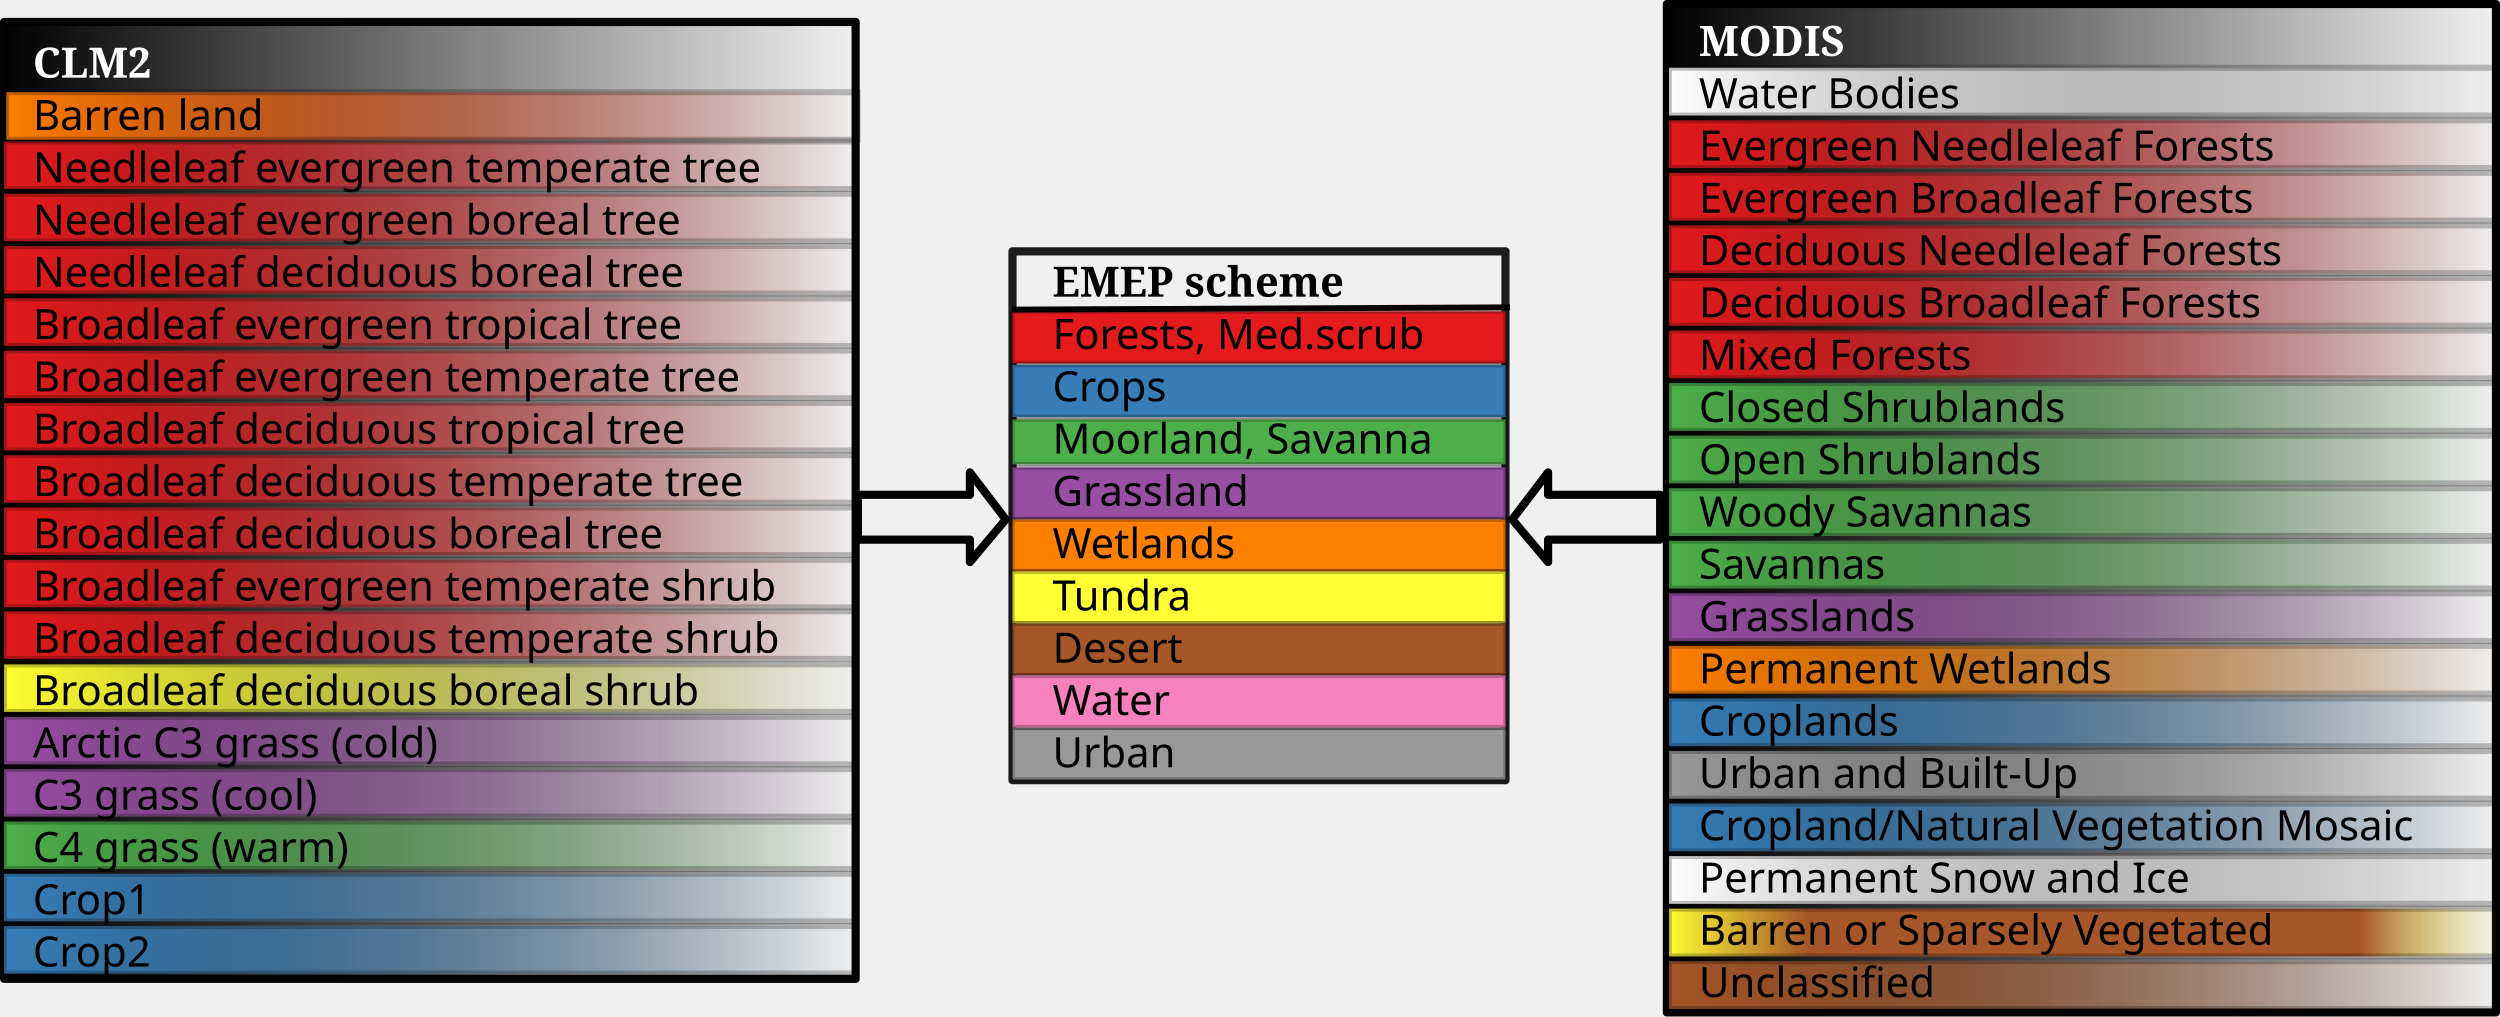
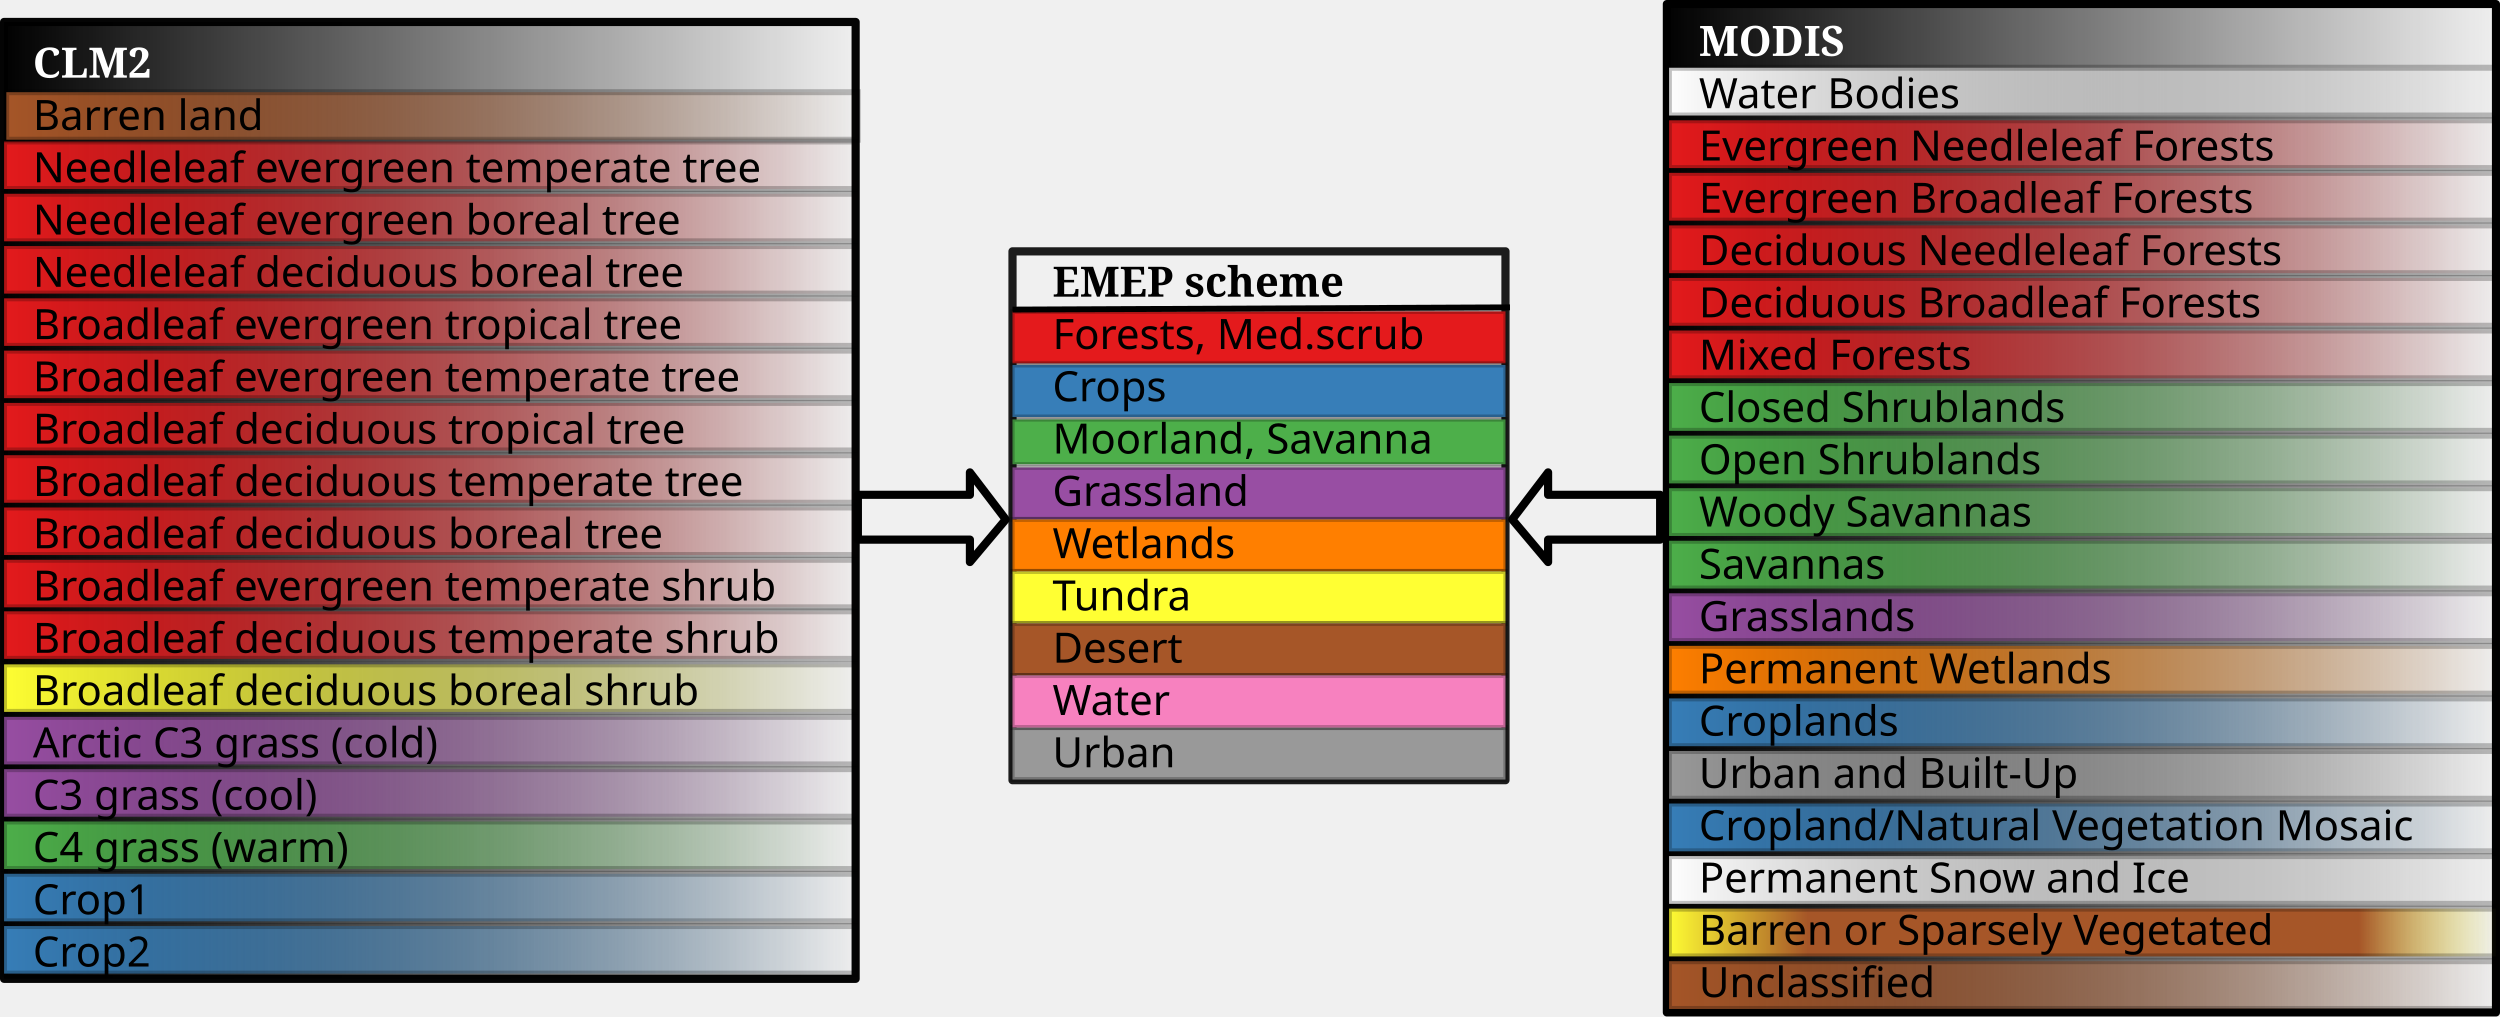
<svg xmlns="http://www.w3.org/2000/svg" xmlns:ns1="http://www.openswatchbook.org/uri/2009/osb" xmlns:xlink="http://www.w3.org/1999/xlink" width="295.177mm" height="120.017mm" viewBox="0 0 295.177 120.017" version="1.1" id="svg8">
  <defs id="defs2">
    <linearGradient id="linearGradient2032">
      <stop style="stop-color:#a65628;stop-opacity:1;" offset="0" id="stop2028" />
      <stop style="stop-color:#a65628;stop-opacity:0;" offset="1" id="stop2030" />
    </linearGradient>
    <linearGradient id="linearGradient2020">
      <stop style="stop-color:#ffff33;stop-opacity:1;" offset="0" id="stop2016" />
      <stop id="stop2052" offset="0.17" style="stop-color:#a65628;stop-opacity:1" />
      <stop style="stop-color:#a65628;stop-opacity:1" offset="0.832" id="stop2054" />
      <stop style="stop-color:#ffff33;stop-opacity:0;" offset="1" id="stop2018" />
    </linearGradient>
    <linearGradient id="linearGradient2012">
      <stop style="stop-color:#ffffff;stop-opacity:1;" offset="0" id="stop2008" />
      <stop style="stop-color:#ffffff;stop-opacity:0;" offset="1" id="stop2010" />
    </linearGradient>
    <linearGradient id="linearGradient2004">
      <stop style="stop-color:#377eb8;stop-opacity:1;" offset="0" id="stop2000" />
      <stop style="stop-color:#377eb8;stop-opacity:0;" offset="1" id="stop2002" />
    </linearGradient>
    <linearGradient id="linearGradient1996">
      <stop style="stop-color:#999999;stop-opacity:1;" offset="0" id="stop1992" />
      <stop style="stop-color:#999999;stop-opacity:0;" offset="1" id="stop1994" />
    </linearGradient>
    <linearGradient id="linearGradient1988">
      <stop style="stop-color:#377eb8;stop-opacity:1;" offset="0" id="stop1984" />
      <stop style="stop-color:#377eb8;stop-opacity:0;" offset="1" id="stop1986" />
    </linearGradient>
    <linearGradient id="linearGradient1980">
      <stop style="stop-color:#ff7f00;stop-opacity:1;" offset="0" id="stop1976" />
      <stop style="stop-color:#ff7f00;stop-opacity:0;" offset="1" id="stop1978" />
    </linearGradient>
    <linearGradient id="linearGradient1972">
      <stop style="stop-color:#984ea3;stop-opacity:1;" offset="0" id="stop1968" />
      <stop style="stop-color:#984ea3;stop-opacity:0;" offset="1" id="stop1970" />
    </linearGradient>
    <linearGradient id="linearGradient1964">
      <stop style="stop-color:#4daf4a;stop-opacity:1;" offset="0" id="stop1960" />
      <stop style="stop-color:#4daf4a;stop-opacity:0;" offset="1" id="stop1962" />
    </linearGradient>
    <linearGradient id="linearGradient1956">
      <stop style="stop-color:#4daf4a;stop-opacity:1;" offset="0" id="stop1952" />
      <stop style="stop-color:#4daf4a;stop-opacity:0;" offset="1" id="stop1954" />
    </linearGradient>
    <linearGradient id="linearGradient1948">
      <stop style="stop-color:#4daf4a;stop-opacity:1;" offset="0" id="stop1944" />
      <stop style="stop-color:#4daf4a;stop-opacity:0;" offset="1" id="stop1946" />
    </linearGradient>
    <linearGradient id="linearGradient1940">
      <stop style="stop-color:#4daf4a;stop-opacity:1;" offset="0" id="stop1936" />
      <stop style="stop-color:#4daf4a;stop-opacity:0;" offset="1" id="stop1938" />
    </linearGradient>
    <linearGradient id="linearGradient1932">
      <stop style="stop-color:#e41a1c;stop-opacity:1;" offset="0" id="stop1928" />
      <stop style="stop-color:#e41a1c;stop-opacity:0;" offset="1" id="stop1930" />
    </linearGradient>
    <linearGradient id="linearGradient1924">
      <stop style="stop-color:#e41a1c;stop-opacity:1;" offset="0" id="stop1920" />
      <stop style="stop-color:#e41a1c;stop-opacity:0;" offset="1" id="stop1922" />
    </linearGradient>
    <linearGradient id="linearGradient1916">
      <stop style="stop-color:#e41a1c;stop-opacity:1;" offset="0" id="stop1912" />
      <stop style="stop-color:#e41a1c;stop-opacity:0;" offset="1" id="stop1914" />
    </linearGradient>
    <linearGradient id="linearGradient1908">
      <stop style="stop-color:#e41a1c;stop-opacity:1;" offset="0" id="stop1904" />
      <stop style="stop-color:#e41a1c;stop-opacity:0;" offset="1" id="stop1906" />
    </linearGradient>
    <linearGradient id="linearGradient1900">
      <stop style="stop-color:#e41a1c;stop-opacity:1;" offset="0" id="stop1896" />
      <stop style="stop-color:#e41a1c;stop-opacity:0;" offset="1" id="stop1898" />
    </linearGradient>
    <linearGradient id="linearGradient1852">
      <stop style="stop-color:#000000;stop-opacity:1;" offset="0" id="stop1848" />
      <stop style="stop-color:#000000;stop-opacity:0;" offset="1" id="stop1850" />
-     </linearGradient>
-     <linearGradient id="linearGradient1846">
-       <stop id="stop1842" offset="0" style="stop-color:#ff7f00;stop-opacity:1" />
-       <stop id="stop1844" offset="1" style="stop-color:#e41a1c;stop-opacity:0;" />
    </linearGradient>
    <linearGradient id="linearGradient1767">
      <stop style="stop-color:#377eb8;stop-opacity:1;" offset="0" id="stop1763" />
      <stop style="stop-color:#377eb8;stop-opacity:0;" offset="1" id="stop1765" />
    </linearGradient>
    <linearGradient id="linearGradient1759">
      <stop style="stop-color:#377eb8;stop-opacity:1;" offset="0" id="stop1755" />
      <stop style="stop-color:#377eb8;stop-opacity:0;" offset="1" id="stop1757" />
    </linearGradient>
    <linearGradient id="linearGradient1751">
      <stop style="stop-color:#4daf4a;stop-opacity:1;" offset="0" id="stop1747" />
      <stop style="stop-color:#4daf4a;stop-opacity:0;" offset="1" id="stop1749" />
    </linearGradient>
    <linearGradient id="linearGradient1743">
      <stop style="stop-color:#984ea3;stop-opacity:1;" offset="0" id="stop1739" />
      <stop style="stop-color:#984ea3;stop-opacity:0;" offset="1" id="stop1741" />
    </linearGradient>
    <linearGradient id="linearGradient1735">
      <stop style="stop-color:#984ea3;stop-opacity:1;" offset="0" id="stop1731" />
      <stop style="stop-color:#984ea3;stop-opacity:0;" offset="1" id="stop1733" />
    </linearGradient>
    <linearGradient id="linearGradient1727">
      <stop style="stop-color:#ffff33;stop-opacity:1;" offset="0" id="stop1723" />
      <stop style="stop-color:#ffff33;stop-opacity:0;" offset="1" id="stop1725" />
    </linearGradient>
    <linearGradient id="linearGradient1719">
      <stop style="stop-color:#e41a1c;stop-opacity:1;" offset="0" id="stop1715" />
      <stop style="stop-color:#e41a1c;stop-opacity:0;" offset="1" id="stop1717" />
    </linearGradient>
    <linearGradient id="linearGradient1711">
      <stop style="stop-color:#e41a1c;stop-opacity:1;" offset="0" id="stop1707" />
      <stop style="stop-color:#e41a1c;stop-opacity:0;" offset="1" id="stop1709" />
    </linearGradient>
    <linearGradient id="linearGradient1703">
      <stop style="stop-color:#e41a1c;stop-opacity:1;" offset="0" id="stop1699" />
      <stop style="stop-color:#e41a1c;stop-opacity:0;" offset="1" id="stop1701" />
    </linearGradient>
    <linearGradient id="linearGradient1695">
      <stop style="stop-color:#e41a1c;stop-opacity:1;" offset="0" id="stop1691" />
      <stop style="stop-color:#e41a1c;stop-opacity:0;" offset="1" id="stop1693" />
    </linearGradient>
    <linearGradient id="linearGradient1687">
      <stop style="stop-color:#e41a1c;stop-opacity:1;" offset="0" id="stop1683" />
      <stop style="stop-color:#e41a1c;stop-opacity:0;" offset="1" id="stop1685" />
    </linearGradient>
    <linearGradient id="linearGradient1679">
      <stop style="stop-color:#e41a1c;stop-opacity:1;" offset="0" id="stop1675" />
      <stop style="stop-color:#e41a1c;stop-opacity:0;" offset="1" id="stop1677" />
    </linearGradient>
    <linearGradient id="linearGradient1671">
      <stop style="stop-color:#e41a1c;stop-opacity:1;" offset="0" id="stop1667" />
      <stop style="stop-color:#e41a1c;stop-opacity:0;" offset="1" id="stop1669" />
    </linearGradient>
    <linearGradient id="linearGradient1663">
      <stop style="stop-color:#e41a1c;stop-opacity:1;" offset="0" id="stop1659" />
      <stop style="stop-color:#e41a1c;stop-opacity:0;" offset="1" id="stop1661" />
    </linearGradient>
    <linearGradient id="linearGradient1655">
      <stop style="stop-color:#e41a1c;stop-opacity:1;" offset="0" id="stop1651" />
      <stop style="stop-color:#e41a1c;stop-opacity:0;" offset="1" id="stop1653" />
    </linearGradient>
    <linearGradient id="linearGradient1647">
      <stop style="stop-color:#000000;stop-opacity:1;" offset="0" id="stop1643" />
      <stop style="stop-color:#000000;stop-opacity:0;" offset="1" id="stop1645" />
    </linearGradient>
    <linearGradient id="linearGradient1639">
      <stop style="stop-color:#a65628;stop-opacity:1;" offset="0" id="stop1635" />
      <stop style="stop-color:#ffffff;stop-opacity:1" offset="1" id="stop1637" />
    </linearGradient>
    <linearGradient id="linearGradient1611" ns1:paint="solid">
      <stop style="stop-color:#a65628;stop-opacity:1;" offset="0" id="stop1609" />
    </linearGradient>
    <linearGradient xlink:href="#linearGradient1639" id="linearGradient1641" x1="-77.062" y1="26.596" x2="21.499" y2="26.596" gradientUnits="userSpaceOnUse" gradientTransform="matrix(0.9947422,0,0,1,-0.4034276,0)" />
    <linearGradient xlink:href="#linearGradient1647" id="linearGradient1649" x1="12.746" y1="75.146" x2="114.254" y2="75.146" gradientUnits="userSpaceOnUse" />
    <linearGradient xlink:href="#linearGradient1655" id="linearGradient1657" x1="-77.062" y1="32.417" x2="21.499" y2="32.417" gradientUnits="userSpaceOnUse" />
    <linearGradient xlink:href="#linearGradient1663" id="linearGradient1665" x1="-77.062" y1="38.237" x2="21.499" y2="38.237" gradientUnits="userSpaceOnUse" />
    <linearGradient xlink:href="#linearGradient1671" id="linearGradient1673" x1="-77.062" y1="44.058" x2="21.499" y2="44.058" gradientUnits="userSpaceOnUse" />
    <linearGradient xlink:href="#linearGradient1679" id="linearGradient1681" x1="-77.062" y1="49.879" x2="21.499" y2="49.879" gradientUnits="userSpaceOnUse" />
    <linearGradient xlink:href="#linearGradient1687" id="linearGradient1689" x1="-77.062" y1="55.7" x2="21.499" y2="55.7" gradientUnits="userSpaceOnUse" />
    <linearGradient xlink:href="#linearGradient1695" id="linearGradient1697" x1="-77.061" y1="61.521" x2="21.5" y2="61.521" gradientUnits="userSpaceOnUse" />
    <linearGradient xlink:href="#linearGradient1703" id="linearGradient1705" x1="-77.061" y1="67.342" x2="21.5" y2="67.342" gradientUnits="userSpaceOnUse" />
    <linearGradient xlink:href="#linearGradient1711" id="linearGradient1713" x1="-77.061" y1="73.163" x2="21.5" y2="73.163" gradientUnits="userSpaceOnUse" />
    <linearGradient xlink:href="#linearGradient1719" id="linearGradient1721" x1="-77.061" y1="78.983" x2="21.5" y2="78.983" gradientUnits="userSpaceOnUse" />
    <linearGradient xlink:href="#linearGradient1727" id="linearGradient1729" x1="-77.062" y1="90.625" x2="21.499" y2="90.625" gradientUnits="userSpaceOnUse" />
    <linearGradient xlink:href="#linearGradient1735" id="linearGradient1737" x1="-77.062" y1="96.471" x2="21.499" y2="96.471" gradientUnits="userSpaceOnUse" />
    <linearGradient xlink:href="#linearGradient1743" id="linearGradient1745" x1="-77.062" y1="102.292" x2="21.499" y2="102.292" gradientUnits="userSpaceOnUse" />
    <linearGradient xlink:href="#linearGradient1751" id="linearGradient1753" x1="-77.062" y1="108.118" x2="21.499" y2="108.118" gradientUnits="userSpaceOnUse" />
    <linearGradient xlink:href="#linearGradient1759" id="linearGradient1761" x1="-77.062" y1="113.939" x2="21.499" y2="113.939" gradientUnits="userSpaceOnUse" />
    <linearGradient xlink:href="#linearGradient1767" id="linearGradient1769" x1="-77.062" y1="119.759" x2="21.499" y2="119.759" gradientUnits="userSpaceOnUse" />
    <linearGradient gradientTransform="translate(2.1989348e-6,5.737678)" xlink:href="#linearGradient1719" id="linearGradient1721-4" x1="-77.061" y1="78.983" x2="21.5" y2="78.983" gradientUnits="userSpaceOnUse" />
-     <linearGradient gradientTransform="translate(0.2576206,-5.48821)" xlink:href="#linearGradient1846" id="linearGradient1657-2" x1="-77.062" y1="32.417" x2="21.499" y2="32.417" gradientUnits="userSpaceOnUse" />
+     <linearGradient gradientTransform="translate(0.2576206,-5.48821)" xlink:href="#linearGradient2032" id="linearGradient1657-2" x1="-77.062" y1="32.417" x2="21.499" y2="32.417" gradientUnits="userSpaceOnUse" />
    <linearGradient xlink:href="#linearGradient1852" id="linearGradient1854" x1="209.073" y1="76.073" x2="307.923" y2="76.073" gradientUnits="userSpaceOnUse" />
    <linearGradient xlink:href="#linearGradient2012" id="linearGradient1886" x1="213.98" y1="26.596" x2="312.541" y2="26.596" gradientUnits="userSpaceOnUse" />
    <linearGradient xlink:href="#linearGradient1900" id="linearGradient1902" x1="213.98" y1="32.417" x2="312.541" y2="32.417" gradientUnits="userSpaceOnUse" />
    <linearGradient xlink:href="#linearGradient1908" id="linearGradient1910" x1="213.98" y1="38.237" x2="312.541" y2="38.237" gradientUnits="userSpaceOnUse" />
    <linearGradient xlink:href="#linearGradient1916" id="linearGradient1918" x1="213.98" y1="44.058" x2="312.541" y2="44.058" gradientUnits="userSpaceOnUse" />
    <linearGradient xlink:href="#linearGradient1924" id="linearGradient1926" x1="213.98" y1="49.879" x2="312.541" y2="49.879" gradientUnits="userSpaceOnUse" />
    <linearGradient xlink:href="#linearGradient1932" id="linearGradient1934" x1="213.98" y1="55.7" x2="312.54" y2="55.7" gradientUnits="userSpaceOnUse" />
    <linearGradient xlink:href="#linearGradient1940" id="linearGradient1942" x1="213.98" y1="61.521" x2="312.541" y2="61.521" gradientUnits="userSpaceOnUse" />
    <linearGradient xlink:href="#linearGradient1948" id="linearGradient1950" x1="213.98" y1="67.342" x2="312.541" y2="67.342" gradientUnits="userSpaceOnUse" />
    <linearGradient xlink:href="#linearGradient1956" id="linearGradient1958" x1="213.98" y1="73.162" x2="312.541" y2="73.162" gradientUnits="userSpaceOnUse" />
    <linearGradient xlink:href="#linearGradient1964" id="linearGradient1966" x1="213.98" y1="78.983" x2="312.541" y2="78.983" gradientUnits="userSpaceOnUse" />
    <linearGradient xlink:href="#linearGradient1972" id="linearGradient1974" x1="213.98" y1="84.804" x2="312.541" y2="84.804" gradientUnits="userSpaceOnUse" />
    <linearGradient xlink:href="#linearGradient1980" id="linearGradient1982" x1="213.98" y1="90.625" x2="312.541" y2="90.625" gradientUnits="userSpaceOnUse" />
    <linearGradient xlink:href="#linearGradient1988" id="linearGradient1990" x1="213.98" y1="96.446" x2="312.54" y2="96.446" gradientUnits="userSpaceOnUse" />
    <linearGradient xlink:href="#linearGradient1996" id="linearGradient1998" x1="213.98" y1="102.267" x2="312.541" y2="102.267" gradientUnits="userSpaceOnUse" />
    <linearGradient xlink:href="#linearGradient2004" id="linearGradient2006" x1="213.98" y1="108.088" x2="312.541" y2="108.088" gradientUnits="userSpaceOnUse" />
    <linearGradient xlink:href="#linearGradient2012" id="linearGradient2014" x1="213.98" y1="113.908" x2="312.541" y2="113.908" gradientUnits="userSpaceOnUse" />
    <linearGradient xlink:href="#linearGradient2020" id="linearGradient2022" x1="213.98" y1="119.729" x2="312.541" y2="119.729" gradientUnits="userSpaceOnUse" />
    <linearGradient xlink:href="#linearGradient2032" id="linearGradient2034" x1="213.98" y1="125.55" x2="312.541" y2="125.55" gradientUnits="userSpaceOnUse" />
  </defs>
  <g id="layer1" transform="translate(-12.74615,-16.06457)">
    <path style="fill:none;stroke:#000000;stroke-width:0.965;stroke-linecap:round;stroke-linejoin:round;stroke-miterlimit:4;stroke-dasharray:none;stroke-opacity:1" d="m 131.498,77.396 -4.233,-5.556 v 2.646 h -13.229 v 5.292 h 13.229 v 2.646 l 4.233,-5.027" id="path1541" />
    <path style="fill:none;stroke:#000000;stroke-width:0.965;stroke-linecap:round;stroke-linejoin:round;stroke-miterlimit:4;stroke-dasharray:none;stroke-opacity:1" d="m 191.298,77.396 4.233,-5.556 v 2.646 h 13.229 v 5.292 h -13.229 v 2.646 l -4.233,-5.027" id="path1541-2" />
  </g>
  <g id="layer2" transform="translate(-12.74615,-16.06457)" style="display:inline">
    <rect style="opacity:1;fill:url(#linearGradient1649);fill-opacity:1;stroke:#000000;stroke-width:0.964;stroke-linejoin:round;stroke-miterlimit:4;stroke-dasharray:none;stroke-opacity:0.983" id="rect3832-1-9" width="100.544" height="112.978" x="13.228" y="18.657" ry="6.31354e-07" />
    <g id="g1790">
      <g transform="matrix(1.027021,0,0,1.060606,92.03167,1.194305)" id="g1518">
        <rect style="opacity:1;fill:url(#linearGradient1689);fill-opacity:1;stroke:#000000;stroke-width:0.665;stroke-miterlimit:4;stroke-dasharray:none;stroke-dashoffset:0;stroke-opacity:0.238" id="rect872-0-3-0" width="97.896" height="5.292" x="-76.73" y="53.054" />
        <g id="g1498">
          <rect y="29.771" x="-76.729" height="5.292" width="97.896" id="rect872-0-5" style="opacity:1;fill:url(#linearGradient1657);fill-opacity:1;stroke:#000000;stroke-width:0.665;stroke-miterlimit:4;stroke-dasharray:none;stroke-dashoffset:0;stroke-opacity:0.238" />
          <rect y="35.592" x="-76.729" height="5.292" width="97.896" id="rect872-0-9-6" style="opacity:1;fill:url(#linearGradient1665);fill-opacity:1;stroke:#000000;stroke-width:0.665;stroke-miterlimit:4;stroke-dasharray:none;stroke-dashoffset:0;stroke-opacity:0.238" />
          <rect y="41.413" x="-76.729" height="5.292" width="97.896" id="rect872-0-7-1" style="opacity:1;fill:url(#linearGradient1673);fill-opacity:1;stroke:#000000;stroke-width:0.665;stroke-miterlimit:4;stroke-dasharray:none;stroke-dashoffset:0;stroke-opacity:0.238" />
          <rect y="47.233" x="-76.729" height="5.292" width="97.896" id="rect872-0-4-4" style="opacity:1;fill:url(#linearGradient1681);fill-opacity:1;stroke:#000000;stroke-width:0.665;stroke-miterlimit:4;stroke-dasharray:none;stroke-dashoffset:0;stroke-opacity:0.238" />
          <rect y="58.875" x="-76.729" height="5.292" width="97.896" id="rect872-0-31" style="opacity:1;fill:url(#linearGradient1697);fill-opacity:1;stroke:#000000;stroke-width:0.665;stroke-miterlimit:4;stroke-dasharray:none;stroke-dashoffset:0;stroke-opacity:0.238" />
          <rect y="64.696" x="-76.729" height="5.292" width="97.896" id="rect872-0-9-2" style="opacity:1;fill:url(#linearGradient1705);fill-opacity:1;stroke:#000000;stroke-width:0.665;stroke-miterlimit:4;stroke-dasharray:none;stroke-dashoffset:0;stroke-opacity:0.238" />
          <rect y="70.517" x="-76.729" height="5.292" width="97.896" id="rect872-0-7-7" style="opacity:1;fill:url(#linearGradient1713);fill-opacity:1;stroke:#000000;stroke-width:0.665;stroke-miterlimit:4;stroke-dasharray:none;stroke-dashoffset:0;stroke-opacity:0.238" />
          <rect y="76.338" x="-76.729" height="5.292" width="97.896" id="rect872-0-4-7" style="opacity:1;fill:url(#linearGradient1721);fill-opacity:1;stroke:#000000;stroke-width:0.665;stroke-miterlimit:4;stroke-dasharray:none;stroke-dashoffset:0;stroke-opacity:0.238" />
          <rect y="105.472" x="-76.729" height="5.292" width="97.896" id="rect876-8-6" style="opacity:1;fill:url(#linearGradient1753);fill-opacity:1;stroke:#000000;stroke-width:0.665;stroke-miterlimit:4;stroke-dasharray:none;stroke-dashoffset:0;stroke-opacity:0.238" />
          <rect y="111.293" x="-76.73" height="5.292" width="97.896" id="rect874-0-0" style="opacity:1;fill:url(#linearGradient1761);fill-opacity:1;stroke:#000000;stroke-width:0.665;stroke-miterlimit:4;stroke-dasharray:none;stroke-dashoffset:0;stroke-opacity:0.238" />
          <rect y="117.114" x="-76.729" height="5.292" width="97.896" id="rect874-1-2" style="opacity:1;fill:url(#linearGradient1769);fill-opacity:1;stroke:#000000;stroke-width:0.665;stroke-miterlimit:4;stroke-dasharray:none;stroke-dashoffset:0;stroke-opacity:0.238" />
          <rect y="99.646" x="-76.729" height="5.292" width="97.896" id="rect878-19" style="opacity:1;fill:url(#linearGradient1745);fill-opacity:1;stroke:#000000;stroke-width:0.665;stroke-miterlimit:4;stroke-dasharray:none;stroke-dashoffset:0;stroke-opacity:0.238" />
          <rect y="93.825" x="-76.729" height="5.292" width="97.896" id="rect878-7" style="opacity:1;fill:url(#linearGradient1737);fill-opacity:1;stroke:#000000;stroke-width:0.665;stroke-miterlimit:4;stroke-dasharray:none;stroke-dashoffset:0;stroke-opacity:0.238" />
          <rect y="87.979" x="-76.729" height="5.292" width="97.896" id="rect882-1" style="opacity:1;fill:url(#linearGradient1729);fill-opacity:1;stroke:#000000;stroke-width:0.665;stroke-miterlimit:4;stroke-dasharray:none;stroke-dashoffset:0;stroke-opacity:0.238" />
          <rect y="82.075" x="-76.729" height="5.292" width="97.896" id="rect872-0-4-7-1" style="display:inline;opacity:1;fill:url(#linearGradient1721-4);fill-opacity:1;stroke:#000000;stroke-width:0.665;stroke-miterlimit:4;stroke-dasharray:none;stroke-dashoffset:0;stroke-opacity:0.238" />
-           <rect y="24.283" x="-76.472" height="5.292" width="97.896" id="rect872-0-5-6" style="display:inline;opacity:1;fill:url(#linearGradient1657-2);fill-opacity:1;stroke:#000000;stroke-width:0.665;stroke-miterlimit:4;stroke-dasharray:none;stroke-dashoffset:0;stroke-opacity:0.238" />
+           <rect y="24.283" x="-76.472" height="5.292" width="97.896" id="rect872-0-5-6" style="display:inline;opacity:1;fill:url(#linearGradient1657-2);fill-opacity:1.0;stroke:#000000;stroke-width:0.665;stroke-miterlimit:4;stroke-dasharray:none;stroke-dashoffset:0;stroke-opacity:0.238" />
        </g>
      </g>
    </g>
    <text xml:space="preserve" style="font-style:normal;font-weight:normal;font-size:4.939px;font-family:sans-serif;letter-spacing:0px;word-spacing:0px;fill:#000000;fill-opacity:1;stroke:none;stroke-width:0.265" x="16.631" y="25.235" id="text3716">
      <tspan x="16.631" y="25.235" style="font-style:normal;font-variant:normal;font-weight:bold;font-stretch:normal;font-size:4.939px;line-height:0.265px;font-family:'Noto Serif';-inkscape-font-specification:'Noto Serif Bold';fill:#ffffff;stroke-width:0.265" id="tspan3756">CLM2</tspan>
      <tspan x="16.631" y="31.409" style="font-style:normal;font-variant:normal;font-weight:normal;font-stretch:normal;font-size:4.939px;line-height:0.265px;font-family:sans-serif;-inkscape-font-specification:sans-serif;fill:#000000;stroke-width:0.265" id="tspan4684">Barren land</tspan>
      <tspan x="16.631" y="37.582" style="font-style:normal;font-variant:normal;font-weight:normal;font-stretch:normal;font-size:4.939px;line-height:0.265px;font-family:sans-serif;-inkscape-font-specification:sans-serif;fill:#000000;fill-opacity:1;stroke-width:0.265" id="tspan3760">Needleleaf evergreen temperate tree</tspan>
      <tspan x="16.631" y="43.756" style="font-style:normal;font-variant:normal;font-weight:normal;font-stretch:normal;font-size:4.939px;line-height:0.265px;font-family:sans-serif;-inkscape-font-specification:sans-serif;fill:#000000;fill-opacity:1;stroke-width:0.265" id="tspan3720">Needleleaf evergreen boreal tree</tspan>
      <tspan x="16.631" y="49.93" style="font-style:normal;font-variant:normal;font-weight:normal;font-stretch:normal;font-size:4.939px;line-height:0.265px;font-family:sans-serif;-inkscape-font-specification:sans-serif;fill:#000000;fill-opacity:1;stroke-width:0.265" id="tspan3722">Needleleaf deciduous boreal tree</tspan>
      <tspan x="16.631" y="56.103" style="font-style:normal;font-variant:normal;font-weight:normal;font-stretch:normal;font-size:4.939px;line-height:0.265px;font-family:sans-serif;-inkscape-font-specification:sans-serif;fill:#000000;fill-opacity:1;stroke-width:0.265" id="tspan3724">Broadleaf evergreen tropical tree</tspan>
      <tspan x="16.631" y="62.277" style="font-style:normal;font-variant:normal;font-weight:normal;font-stretch:normal;font-size:4.939px;line-height:0.265px;font-family:sans-serif;-inkscape-font-specification:sans-serif;fill:#000000;fill-opacity:1;stroke-width:0.265" id="tspan3726">Broadleaf evergreen temperate tree</tspan>
      <tspan x="16.631" y="68.45" style="font-style:normal;font-variant:normal;font-weight:normal;font-stretch:normal;font-size:4.939px;line-height:0.265px;font-family:sans-serif;-inkscape-font-specification:sans-serif;fill:#000000;fill-opacity:1;stroke-width:0.265" id="tspan3728">Broadleaf deciduous tropical tree</tspan>
      <tspan x="16.631" y="74.624" style="font-style:normal;font-variant:normal;font-weight:normal;font-stretch:normal;font-size:4.939px;line-height:0.265px;font-family:sans-serif;-inkscape-font-specification:sans-serif;fill:#000000;fill-opacity:1;stroke-width:0.265" id="tspan3730">Broadleaf deciduous temperate tree</tspan>
      <tspan x="16.631" y="80.798" style="font-style:normal;font-variant:normal;font-weight:normal;font-stretch:normal;font-size:4.939px;line-height:0.265px;font-family:sans-serif;-inkscape-font-specification:sans-serif;fill:#000000;fill-opacity:1;stroke-width:0.265" id="tspan3732">Broadleaf deciduous boreal tree</tspan>
      <tspan x="16.631" y="86.971" style="font-style:normal;font-variant:normal;font-weight:normal;font-stretch:normal;font-size:4.939px;line-height:0.265px;font-family:sans-serif;-inkscape-font-specification:sans-serif;fill:#000000;fill-opacity:1;stroke-width:0.265" id="tspan3734">Broadleaf evergreen temperate shrub</tspan>
      <tspan x="16.631" y="93.145" style="font-style:normal;font-variant:normal;font-weight:normal;font-stretch:normal;font-size:4.939px;line-height:0.265px;font-family:sans-serif;-inkscape-font-specification:sans-serif;fill:#000000;fill-opacity:1;stroke-width:0.265" id="tspan3736">Broadleaf deciduous temperate shrub</tspan>
      <tspan x="16.631" y="99.318" style="font-style:normal;font-variant:normal;font-weight:normal;font-stretch:normal;font-size:4.939px;line-height:0.265px;font-family:sans-serif;-inkscape-font-specification:sans-serif;fill:#000000;stroke-width:0.265" id="tspan3738">Broadleaf deciduous boreal shrub</tspan>
      <tspan x="16.631" y="105.492" style="font-style:normal;font-variant:normal;font-weight:normal;font-stretch:normal;font-size:4.939px;line-height:0.265px;font-family:sans-serif;-inkscape-font-specification:sans-serif;fill:#000000;fill-opacity:1;stroke-width:0.265" id="tspan3740">Arctic C3 grass (cold)</tspan>
      <tspan x="16.631" y="111.666" style="font-style:normal;font-variant:normal;font-weight:normal;font-stretch:normal;font-size:4.939px;line-height:0.265px;font-family:sans-serif;-inkscape-font-specification:sans-serif;fill:#000000;fill-opacity:1;stroke-width:0.265" id="tspan3742">C3 grass (cool)</tspan>
      <tspan x="16.631" y="117.839" style="font-style:normal;font-variant:normal;font-weight:normal;font-stretch:normal;font-size:4.939px;line-height:0.265px;font-family:sans-serif;-inkscape-font-specification:sans-serif;fill:#000000;fill-opacity:1;stroke-width:0.265" id="tspan3744">C4 grass (warm)</tspan>
      <tspan x="16.631" y="124.013" style="font-style:normal;font-variant:normal;font-weight:normal;font-stretch:normal;font-size:4.939px;line-height:0.265px;font-family:sans-serif;-inkscape-font-specification:sans-serif;fill:#000000;fill-opacity:1;stroke-width:0.265" id="tspan3746">Crop1</tspan>
      <tspan x="16.631" y="130.187" style="font-style:normal;font-variant:normal;font-weight:normal;font-stretch:normal;font-size:4.939px;line-height:0.265px;font-family:sans-serif;-inkscape-font-specification:sans-serif;fill:#000000;fill-opacity:1;stroke-width:0.265" id="tspan3748">Crop2</tspan>
    </text>
  </g>
  <g id="layer3" transform="translate(-12.74615,-16.06457)">
    <rect style="opacity:1;fill:url(#linearGradient1854);fill-opacity:1;stroke:#000000;stroke-width:0.954;stroke-linejoin:round;stroke-miterlimit:4;stroke-dasharray:none;stroke-opacity:1" id="rect3832-1" width="97.896" height="119.062" x="209.55" y="16.542" />
    <g id="g1480" transform="matrix(0.9973002,0,0,1.066057,-3.919379,-1.469145)">
      <rect y="23.95" x="214.313" height="5.292" width="97.896" id="rect886-2" style="opacity:1;fill:url(#linearGradient1886);fill-opacity:1.0;stroke:#000000;stroke-width:0.665;stroke-miterlimit:4;stroke-dasharray:none;stroke-dashoffset:0;stroke-opacity:0.238" />
      <rect y="29.771" x="214.313" height="5.292" width="97.896" id="rect872-0" style="opacity:1;fill:url(#linearGradient1902);fill-opacity:1;stroke:#000000;stroke-width:0.665;stroke-miterlimit:4;stroke-dasharray:none;stroke-dashoffset:0;stroke-opacity:0.238" />
      <rect y="35.592" x="214.313" height="5.292" width="97.896" id="rect872-0-9" style="opacity:1;fill:url(#linearGradient1910);fill-opacity:1;stroke:#000000;stroke-width:0.665;stroke-miterlimit:4;stroke-dasharray:none;stroke-dashoffset:0;stroke-opacity:0.238" />
      <rect y="41.413" x="214.313" height="5.292" width="97.896" id="rect872-0-7" style="opacity:1;fill:url(#linearGradient1918);fill-opacity:1;stroke:#000000;stroke-width:0.665;stroke-miterlimit:4;stroke-dasharray:none;stroke-dashoffset:0;stroke-opacity:0.238" />
      <rect y="47.233" x="214.313" height="5.292" width="97.896" id="rect872-0-4" style="opacity:1;fill:url(#linearGradient1926);fill-opacity:1;stroke:#000000;stroke-width:0.665;stroke-miterlimit:4;stroke-dasharray:none;stroke-dashoffset:0;stroke-opacity:0.238" />
      <rect y="53.054" x="214.312" height="5.292" width="97.896" id="rect872-0-3" style="opacity:1;fill:url(#linearGradient1934);fill-opacity:1;stroke:#000000;stroke-width:0.665;stroke-miterlimit:4;stroke-dasharray:none;stroke-dashoffset:0;stroke-opacity:0.238" />
      <rect y="58.875" x="214.312" height="5.292" width="97.896" id="rect876-8" style="opacity:1;fill:url(#linearGradient1942);fill-opacity:1;stroke:#000000;stroke-width:0.665;stroke-miterlimit:4;stroke-dasharray:none;stroke-dashoffset:0;stroke-opacity:0.238" />
      <rect y="64.696" x="214.312" height="5.292" width="97.896" id="rect876-8-1" style="opacity:1;fill:url(#linearGradient1950);fill-opacity:1;stroke:#000000;stroke-width:0.665;stroke-miterlimit:4;stroke-dasharray:none;stroke-dashoffset:0;stroke-opacity:0.238" />
      <rect y="70.517" x="214.312" height="5.292" width="97.896" id="rect876-8-0" style="opacity:1;fill:url(#linearGradient1958);fill-opacity:1;stroke:#000000;stroke-width:0.665;stroke-miterlimit:4;stroke-dasharray:none;stroke-dashoffset:0;stroke-opacity:0.238" />
      <rect y="76.338" x="214.312" height="5.292" width="97.896" id="rect876-8-7" style="opacity:1;fill:url(#linearGradient1966);fill-opacity:1;stroke:#000000;stroke-width:0.665;stroke-miterlimit:4;stroke-dasharray:none;stroke-dashoffset:0;stroke-opacity:0.238" />
      <rect y="93.8" x="214.312" height="5.292" width="97.896" id="rect874-0" style="opacity:1;fill:url(#linearGradient1990);fill-opacity:1;stroke:#000000;stroke-width:0.665;stroke-miterlimit:4;stroke-dasharray:none;stroke-dashoffset:0;stroke-opacity:0.238" />
      <rect y="105.442" x="214.312" height="5.292" width="97.896" id="rect874-1" style="opacity:1;fill:url(#linearGradient2006);fill-opacity:1;stroke:#000000;stroke-width:0.665;stroke-miterlimit:4;stroke-dasharray:none;stroke-dashoffset:0;stroke-opacity:0.238" />
      <rect y="82.158" x="214.312" height="5.292" width="97.896" id="rect878-5" style="opacity:1;fill:url(#linearGradient1974);fill-opacity:1;stroke:#000000;stroke-width:0.665;stroke-miterlimit:4;stroke-dasharray:none;stroke-dashoffset:0;stroke-opacity:0.238" />
      <rect y="87.979" x="214.312" height="5.292" width="97.896" id="rect880-1" style="opacity:1;fill:url(#linearGradient1982);fill-opacity:1;stroke:#000000;stroke-width:0.665;stroke-miterlimit:4;stroke-dasharray:none;stroke-dashoffset:0;stroke-opacity:0.238" />
      <rect y="99.621" x="214.312" height="5.292" width="97.896" id="rect888-3" style="opacity:1;fill:url(#linearGradient1998);fill-opacity:1;stroke:#000000;stroke-width:0.665;stroke-miterlimit:4;stroke-dasharray:none;stroke-dashoffset:0;stroke-opacity:0.238" />
      <rect y="111.262" x="214.312" height="5.292" width="97.896" id="rect884-2" style="opacity:1;fill:url(#linearGradient2014);fill-opacity:1;stroke:#000000;stroke-width:0.665;stroke-miterlimit:4;stroke-dasharray:none;stroke-dashoffset:0;stroke-opacity:0.238" />
      <rect y="122.904" x="214.312" height="5.292" width="97.896" id="rect884-2-0" style="opacity:1;fill:url(#linearGradient2034);fill-opacity:1;stroke:#000000;stroke-width:0.665;stroke-miterlimit:4;stroke-dasharray:none;stroke-dashoffset:0;stroke-opacity:0.238" />
      <rect y="117.083" x="214.313" height="5.292" width="97.896" id="rect882-8" style="opacity:1;fill:url(#linearGradient2022);fill-opacity:1;stroke:#000000;stroke-width:0.665;stroke-miterlimit:4;stroke-dasharray:none;stroke-dashoffset:0;stroke-opacity:0.238" />
    </g>
    <text xml:space="preserve" style="font-style:normal;font-weight:normal;font-size:4.939px;line-height:1.25;font-family:sans-serif;letter-spacing:0px;word-spacing:0px;fill:#000000;fill-opacity:1;stroke:none;stroke-width:0.265" x="213.338" y="22.666" id="text3765">
      <tspan id="tspan3763" x="213.338" y="22.666" style="font-style:normal;font-variant:normal;font-weight:bold;font-stretch:normal;font-family:'Noto Serif';-inkscape-font-specification:'Noto Serif Bold';fill:#ffffff;stroke-width:0.265">MODIS</tspan>
      <tspan x="213.338" y="28.839" style="font-style:normal;font-variant:normal;font-weight:normal;font-stretch:normal;font-family:sans-serif;-inkscape-font-specification:sans-serif;fill:#000000;fill-opacity:1;stroke-width:0.265" id="tspan4688">Water Bodies</tspan>
      <tspan x="213.338" y="35.013" style="font-style:normal;font-variant:normal;font-weight:normal;font-stretch:normal;font-family:sans-serif;-inkscape-font-specification:sans-serif;fill:#000000;fill-opacity:1;stroke-width:0.265" id="tspan3783">Evergreen Needleleaf Forests</tspan>
      <tspan x="213.338" y="41.186" style="font-style:normal;font-variant:normal;font-weight:normal;font-stretch:normal;font-family:sans-serif;-inkscape-font-specification:sans-serif;fill:#000000;fill-opacity:1;stroke-width:0.265" id="tspan3767">Evergreen Broadleaf Forests</tspan>
      <tspan x="213.338" y="47.36" style="font-style:normal;font-variant:normal;font-weight:normal;font-stretch:normal;font-family:sans-serif;-inkscape-font-specification:sans-serif;fill:#000000;fill-opacity:1;stroke-width:0.265" id="tspan3785">Deciduous Needleleaf Forests</tspan>
      <tspan x="213.338" y="53.534" style="font-style:normal;font-variant:normal;font-weight:normal;font-stretch:normal;font-family:sans-serif;-inkscape-font-specification:sans-serif;fill:#000000;fill-opacity:1;stroke-width:0.265" id="tspan3769">Deciduous Broadleaf Forests</tspan>
      <tspan x="213.338" y="59.707" style="font-style:normal;font-variant:normal;font-weight:normal;font-stretch:normal;font-family:sans-serif;-inkscape-font-specification:sans-serif;fill:#000000;fill-opacity:1;stroke-width:0.265" id="tspan3787">Mixed Forests</tspan>
      <tspan x="213.338" y="65.881" style="font-style:normal;font-variant:normal;font-weight:normal;font-stretch:normal;font-family:sans-serif;-inkscape-font-specification:sans-serif;fill:#000000;fill-opacity:1;stroke-width:0.265" id="tspan3771">Closed Shrublands</tspan>
      <tspan x="213.338" y="72.055" style="font-style:normal;font-variant:normal;font-weight:normal;font-stretch:normal;font-family:sans-serif;-inkscape-font-specification:sans-serif;fill:#000000;fill-opacity:1;stroke-width:0.265" id="tspan3789">Open Shrublands</tspan>
      <tspan x="213.338" y="78.228" style="font-style:normal;font-variant:normal;font-weight:normal;font-stretch:normal;font-family:sans-serif;-inkscape-font-specification:sans-serif;fill:#000000;fill-opacity:1;stroke-width:0.265" id="tspan3773">Woody Savannas</tspan>
      <tspan x="213.338" y="84.402" style="font-style:normal;font-variant:normal;font-weight:normal;font-stretch:normal;font-family:sans-serif;-inkscape-font-specification:sans-serif;fill:#000000;fill-opacity:1;stroke-width:0.265" id="tspan3791">Savannas</tspan>
      <tspan x="213.338" y="90.575" style="font-style:normal;font-variant:normal;font-weight:normal;font-stretch:normal;font-family:sans-serif;-inkscape-font-specification:sans-serif;fill:#000000;fill-opacity:1;stroke-width:0.265" id="tspan3775">Grasslands</tspan>
      <tspan x="213.338" y="96.749" style="font-style:normal;font-variant:normal;font-weight:normal;font-stretch:normal;font-family:sans-serif;-inkscape-font-specification:sans-serif;fill:#000000;fill-opacity:1;stroke-width:0.265" id="tspan3793">Permanent Wetlands</tspan>
      <tspan x="213.338" y="102.923" style="font-style:normal;font-variant:normal;font-weight:normal;font-stretch:normal;font-family:sans-serif;-inkscape-font-specification:sans-serif;fill:#000000;fill-opacity:1;stroke-width:0.265" id="tspan3777">Croplands</tspan>
      <tspan x="213.338" y="109.096" style="font-style:normal;font-variant:normal;font-weight:normal;font-stretch:normal;font-family:sans-serif;-inkscape-font-specification:sans-serif;fill:#000000;fill-opacity:1;stroke-width:0.265" id="tspan3795">Urban and Built-Up</tspan>
      <tspan x="213.338" y="115.27" style="font-style:normal;font-variant:normal;font-weight:normal;font-stretch:normal;font-family:sans-serif;-inkscape-font-specification:sans-serif;fill:#000000;fill-opacity:1;stroke-width:0.265" id="tspan3779">Cropland/Natural Vegetation Mosaic</tspan>
      <tspan x="213.338" y="121.443" style="font-style:normal;font-variant:normal;font-weight:normal;font-stretch:normal;font-family:sans-serif;-inkscape-font-specification:sans-serif;fill:#000000;stroke-width:0.265" id="tspan3797">Permanent Snow and Ice</tspan>
      <tspan x="213.338" y="127.617" style="font-style:normal;font-variant:normal;font-weight:normal;font-stretch:normal;font-family:sans-serif;-inkscape-font-specification:sans-serif;fill:#000000;fill-opacity:1;stroke-width:0.265" id="tspan3781">Barren or Sparsely Vegetated</tspan>
      <tspan x="213.338" y="133.791" style="font-style:normal;font-variant:normal;font-weight:normal;font-stretch:normal;font-family:sans-serif;-inkscape-font-specification:sans-serif;fill:#000000;fill-opacity:1;stroke-width:0.265" id="tspan3799">Unclassified</tspan>
    </text>
  </g>
  <g id="layer4" transform="translate(-12.74615,-16.06457)" style="display:inline">
    <rect style="opacity:1;fill:none;fill-opacity:0.936;stroke:#000000;stroke-width:0.969;stroke-linecap:round;stroke-linejoin:round;stroke-miterlimit:4;stroke-dasharray:none;stroke-opacity:0.881" id="rect3832" width="58.206" height="62.442" x="132.293" y="45.741" />
    <g id="g1049" transform="matrix(1,0,0,1.160714,0,-24.34489)" />
    <g id="g1068" transform="translate(97.89584,-92.50967)">
      <rect style="opacity:1;fill:#999999;fill-opacity:1;stroke:#000000;stroke-width:0.513;stroke-miterlimit:4;stroke-dasharray:none;stroke-dashoffset:0;stroke-opacity:0.238" id="rect888-1" width="58.208" height="5.292" x="34.396" y="188.521" transform="matrix(1,0,0,1.160714,-8.1249997e-8,-24.34489)" />
      <rect style="opacity:1;fill:#e41a1c;fill-opacity:1;stroke:#000000;stroke-width:0.513;stroke-miterlimit:4;stroke-dasharray:none;stroke-dashoffset:0;stroke-opacity:0.238" id="rect872-4" width="58.208" height="5.292" x="34.396" y="146.188" transform="matrix(1,0,0,1.160714,-8.1249997e-8,-24.34489)" />
      <rect style="opacity:1;fill:#377eb8;fill-opacity:1;stroke:#000000;stroke-width:0.513;stroke-miterlimit:4;stroke-dasharray:none;stroke-dashoffset:0;stroke-opacity:0.238" id="rect874-9" width="58.208" height="5.292" x="34.396" y="151.642" transform="matrix(1,0,0,1.160714,-8.1249997e-8,-24.34489)" />
      <rect style="opacity:1;fill:#984ea3;fill-opacity:1;stroke:#000000;stroke-width:0.513;stroke-miterlimit:4;stroke-dasharray:none;stroke-dashoffset:0;stroke-opacity:0.238" id="rect878-1" width="58.208" height="5.292" x="34.396" y="162.062" transform="matrix(1,0,0,1.160714,-8.1249997e-8,-24.34489)" />
      <rect style="opacity:1;fill:#ff7f00;fill-opacity:1;stroke:#000000;stroke-width:0.513;stroke-miterlimit:4;stroke-dasharray:none;stroke-dashoffset:0;stroke-opacity:0.238" id="rect880-9" width="58.208" height="5.292" x="34.396" y="167.354" transform="matrix(1,0,0,1.160714,-8.1249997e-8,-24.34489)" />
      <rect style="opacity:1;fill:#ffff33;fill-opacity:1;stroke:#000000;stroke-width:0.513;stroke-miterlimit:4;stroke-dasharray:none;stroke-dashoffset:0;stroke-opacity:0.238" id="rect882-5" width="58.208" height="5.292" x="34.396" y="172.646" transform="matrix(1,0,0,1.160714,-8.1249997e-8,-24.34489)" />
      <rect style="opacity:1;fill:#a65628;fill-opacity:1;stroke:#000000;stroke-width:0.513;stroke-miterlimit:4;stroke-dasharray:none;stroke-dashoffset:0;stroke-opacity:0.238" id="rect884-7" width="58.208" height="5.292" x="34.396" y="177.938" transform="matrix(1,0,0,1.160714,-8.1249997e-8,-24.34489)" />
      <rect style="opacity:1;fill:#f781bf;fill-opacity:1;stroke:#000000;stroke-width:0.513;stroke-miterlimit:4;stroke-dasharray:none;stroke-dashoffset:0;stroke-opacity:0.238" id="rect886-4" width="58.208" height="5.292" x="34.396" y="183.229" transform="matrix(1,0,0,1.160714,-8.1249997e-8,-24.34489)" />
      <rect y="158.096" x="34.396" height="5.292" width="58.208" id="rect876-4" style="opacity:1;fill:#4daf4a;fill-opacity:1;stroke:#000000;stroke-width:0.513;stroke-miterlimit:4;stroke-dasharray:none;stroke-dashoffset:0;stroke-opacity:0.238" />
    </g>
    <text xml:space="preserve" style="font-style:normal;font-weight:normal;font-size:4.939px;line-height:1.25;font-family:sans-serif;letter-spacing:0px;word-spacing:0px;fill:#000000;fill-opacity:1;stroke:none;stroke-width:0.265" x="137.02" y="51.094" id="text3814">
      <tspan id="tspan3812" x="137.02" y="51.094" style="font-style:normal;font-variant:normal;font-weight:bold;font-stretch:normal;font-family:'Noto Serif';-inkscape-font-specification:'Noto Serif Bold';fill:#000000;fill-opacity:1;stroke-width:0.265">EMEP scheme</tspan>
      <tspan x="137.02" y="57.267" style="font-style:normal;font-variant:normal;font-weight:normal;font-stretch:normal;font-family:sans-serif;-inkscape-font-specification:sans-serif;fill:#000000;fill-opacity:1;stroke-width:0.265" id="tspan4724">Forests, Med.scrub</tspan>
      <tspan x="137.02" y="63.441" style="font-style:normal;font-variant:normal;font-weight:normal;font-stretch:normal;font-family:sans-serif;-inkscape-font-specification:sans-serif;fill:#000000;fill-opacity:1;stroke-width:0.265" id="tspan3816">Crops</tspan>
      <tspan x="137.02" y="69.615" style="font-style:normal;font-variant:normal;font-weight:normal;font-stretch:normal;font-family:sans-serif;-inkscape-font-specification:sans-serif;fill:#000000;fill-opacity:1;stroke-width:0.265" id="tspan3818">Moorland, Savanna</tspan>
      <tspan x="137.02" y="75.788" style="font-style:normal;font-variant:normal;font-weight:normal;font-stretch:normal;font-family:sans-serif;-inkscape-font-specification:sans-serif;fill:#000000;fill-opacity:1;stroke-width:0.265" id="tspan3820">Grassland</tspan>
      <tspan x="137.02" y="81.962" style="font-style:normal;font-variant:normal;font-weight:normal;font-stretch:normal;font-family:sans-serif;-inkscape-font-specification:sans-serif;fill:#000000;fill-opacity:1;stroke-width:0.265" id="tspan3822">Wetlands</tspan>
      <tspan x="137.02" y="88.135" style="font-style:normal;font-variant:normal;font-weight:normal;font-stretch:normal;font-family:sans-serif;-inkscape-font-specification:sans-serif;fill:#000000;stroke-width:0.265" id="tspan3824">Tundra</tspan>
      <tspan x="137.02" y="94.309" style="font-style:normal;font-variant:normal;font-weight:normal;font-stretch:normal;font-family:sans-serif;-inkscape-font-specification:sans-serif;fill:#000000;fill-opacity:1;stroke-width:0.265" id="tspan3826">Desert</tspan>
      <tspan x="137.02" y="100.483" style="font-style:normal;font-variant:normal;font-weight:normal;font-stretch:normal;font-family:sans-serif;-inkscape-font-specification:sans-serif;fill:#000000;fill-opacity:1;stroke-width:0.265" id="tspan3828">Water</tspan>
      <tspan x="137.02" y="106.656" style="font-style:normal;font-variant:normal;font-weight:normal;font-stretch:normal;font-family:sans-serif;-inkscape-font-specification:sans-serif;fill:#000000;fill-opacity:1;stroke-width:0.265" id="tspan3830">Urban</tspan>
    </text>
    <path style="opacity:1;fill:none;stroke:#000000;stroke-width:0.695;stroke-linecap:butt;stroke-linejoin:miter;stroke-miterlimit:4;stroke-dasharray:none;stroke-dashoffset:0;stroke-opacity:1" d="m 132.292,52.619 58.738,-0.265" id="path4686-0" />
  </g>
</svg>
